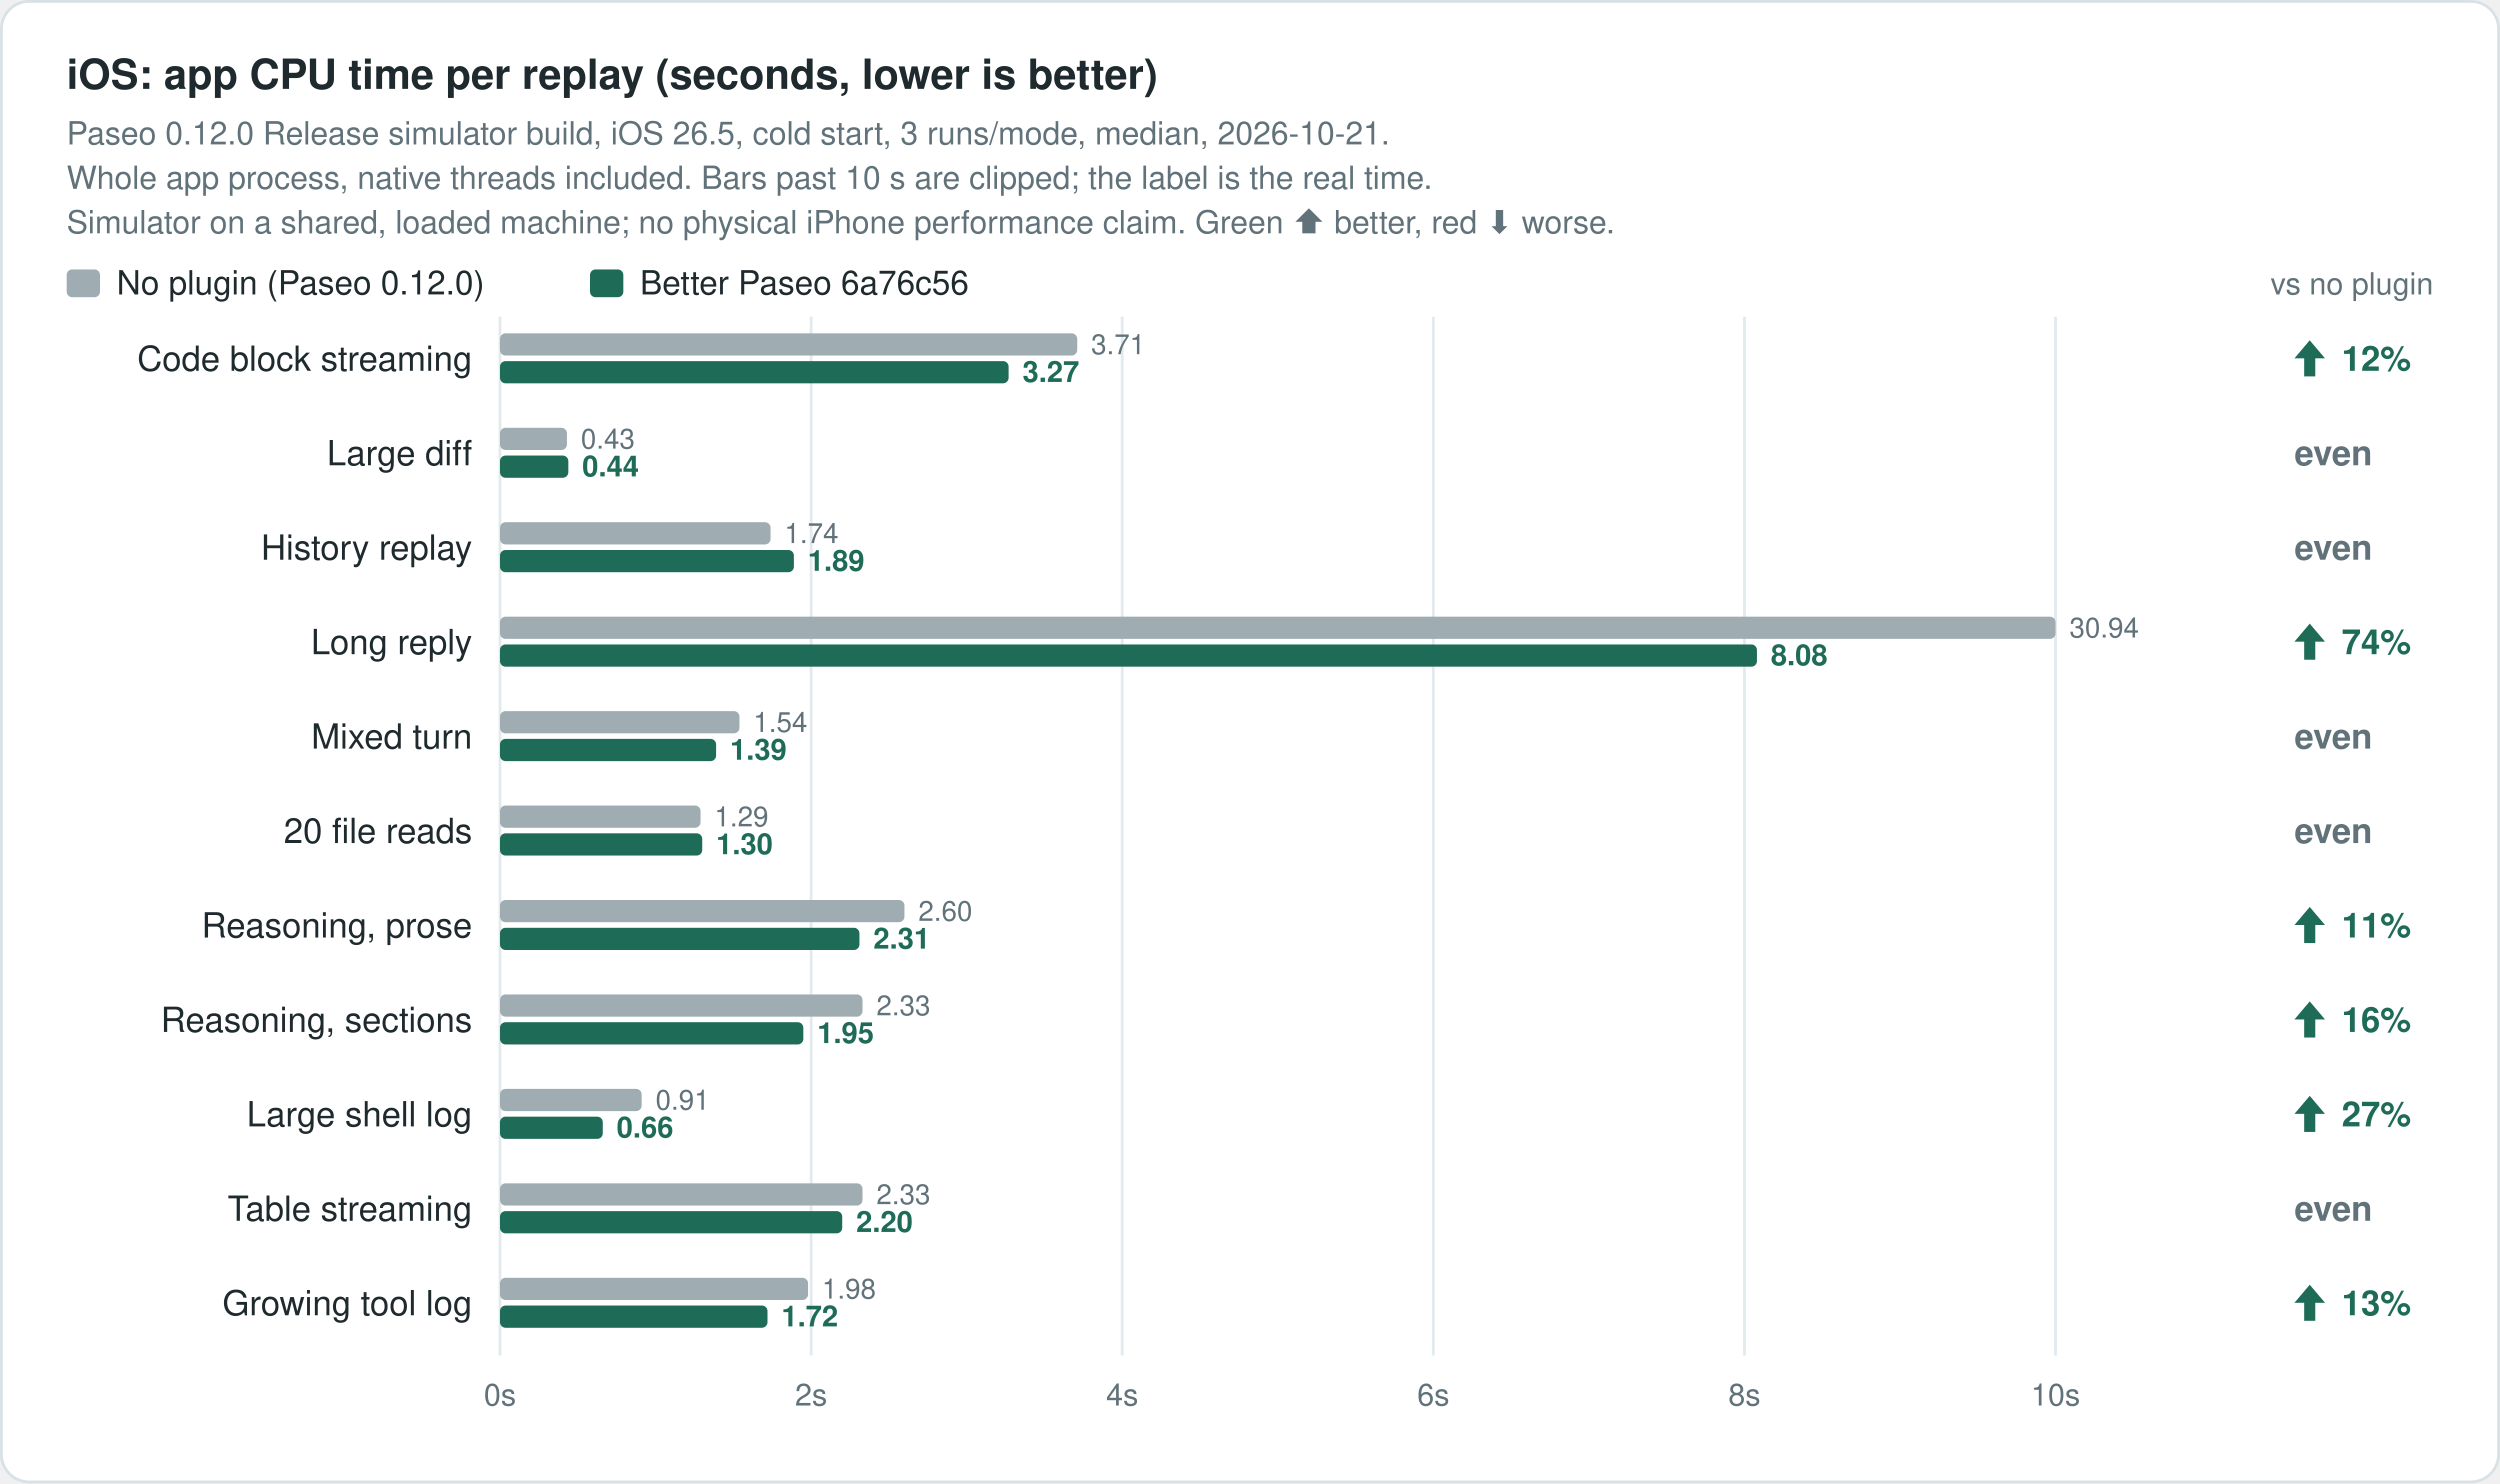
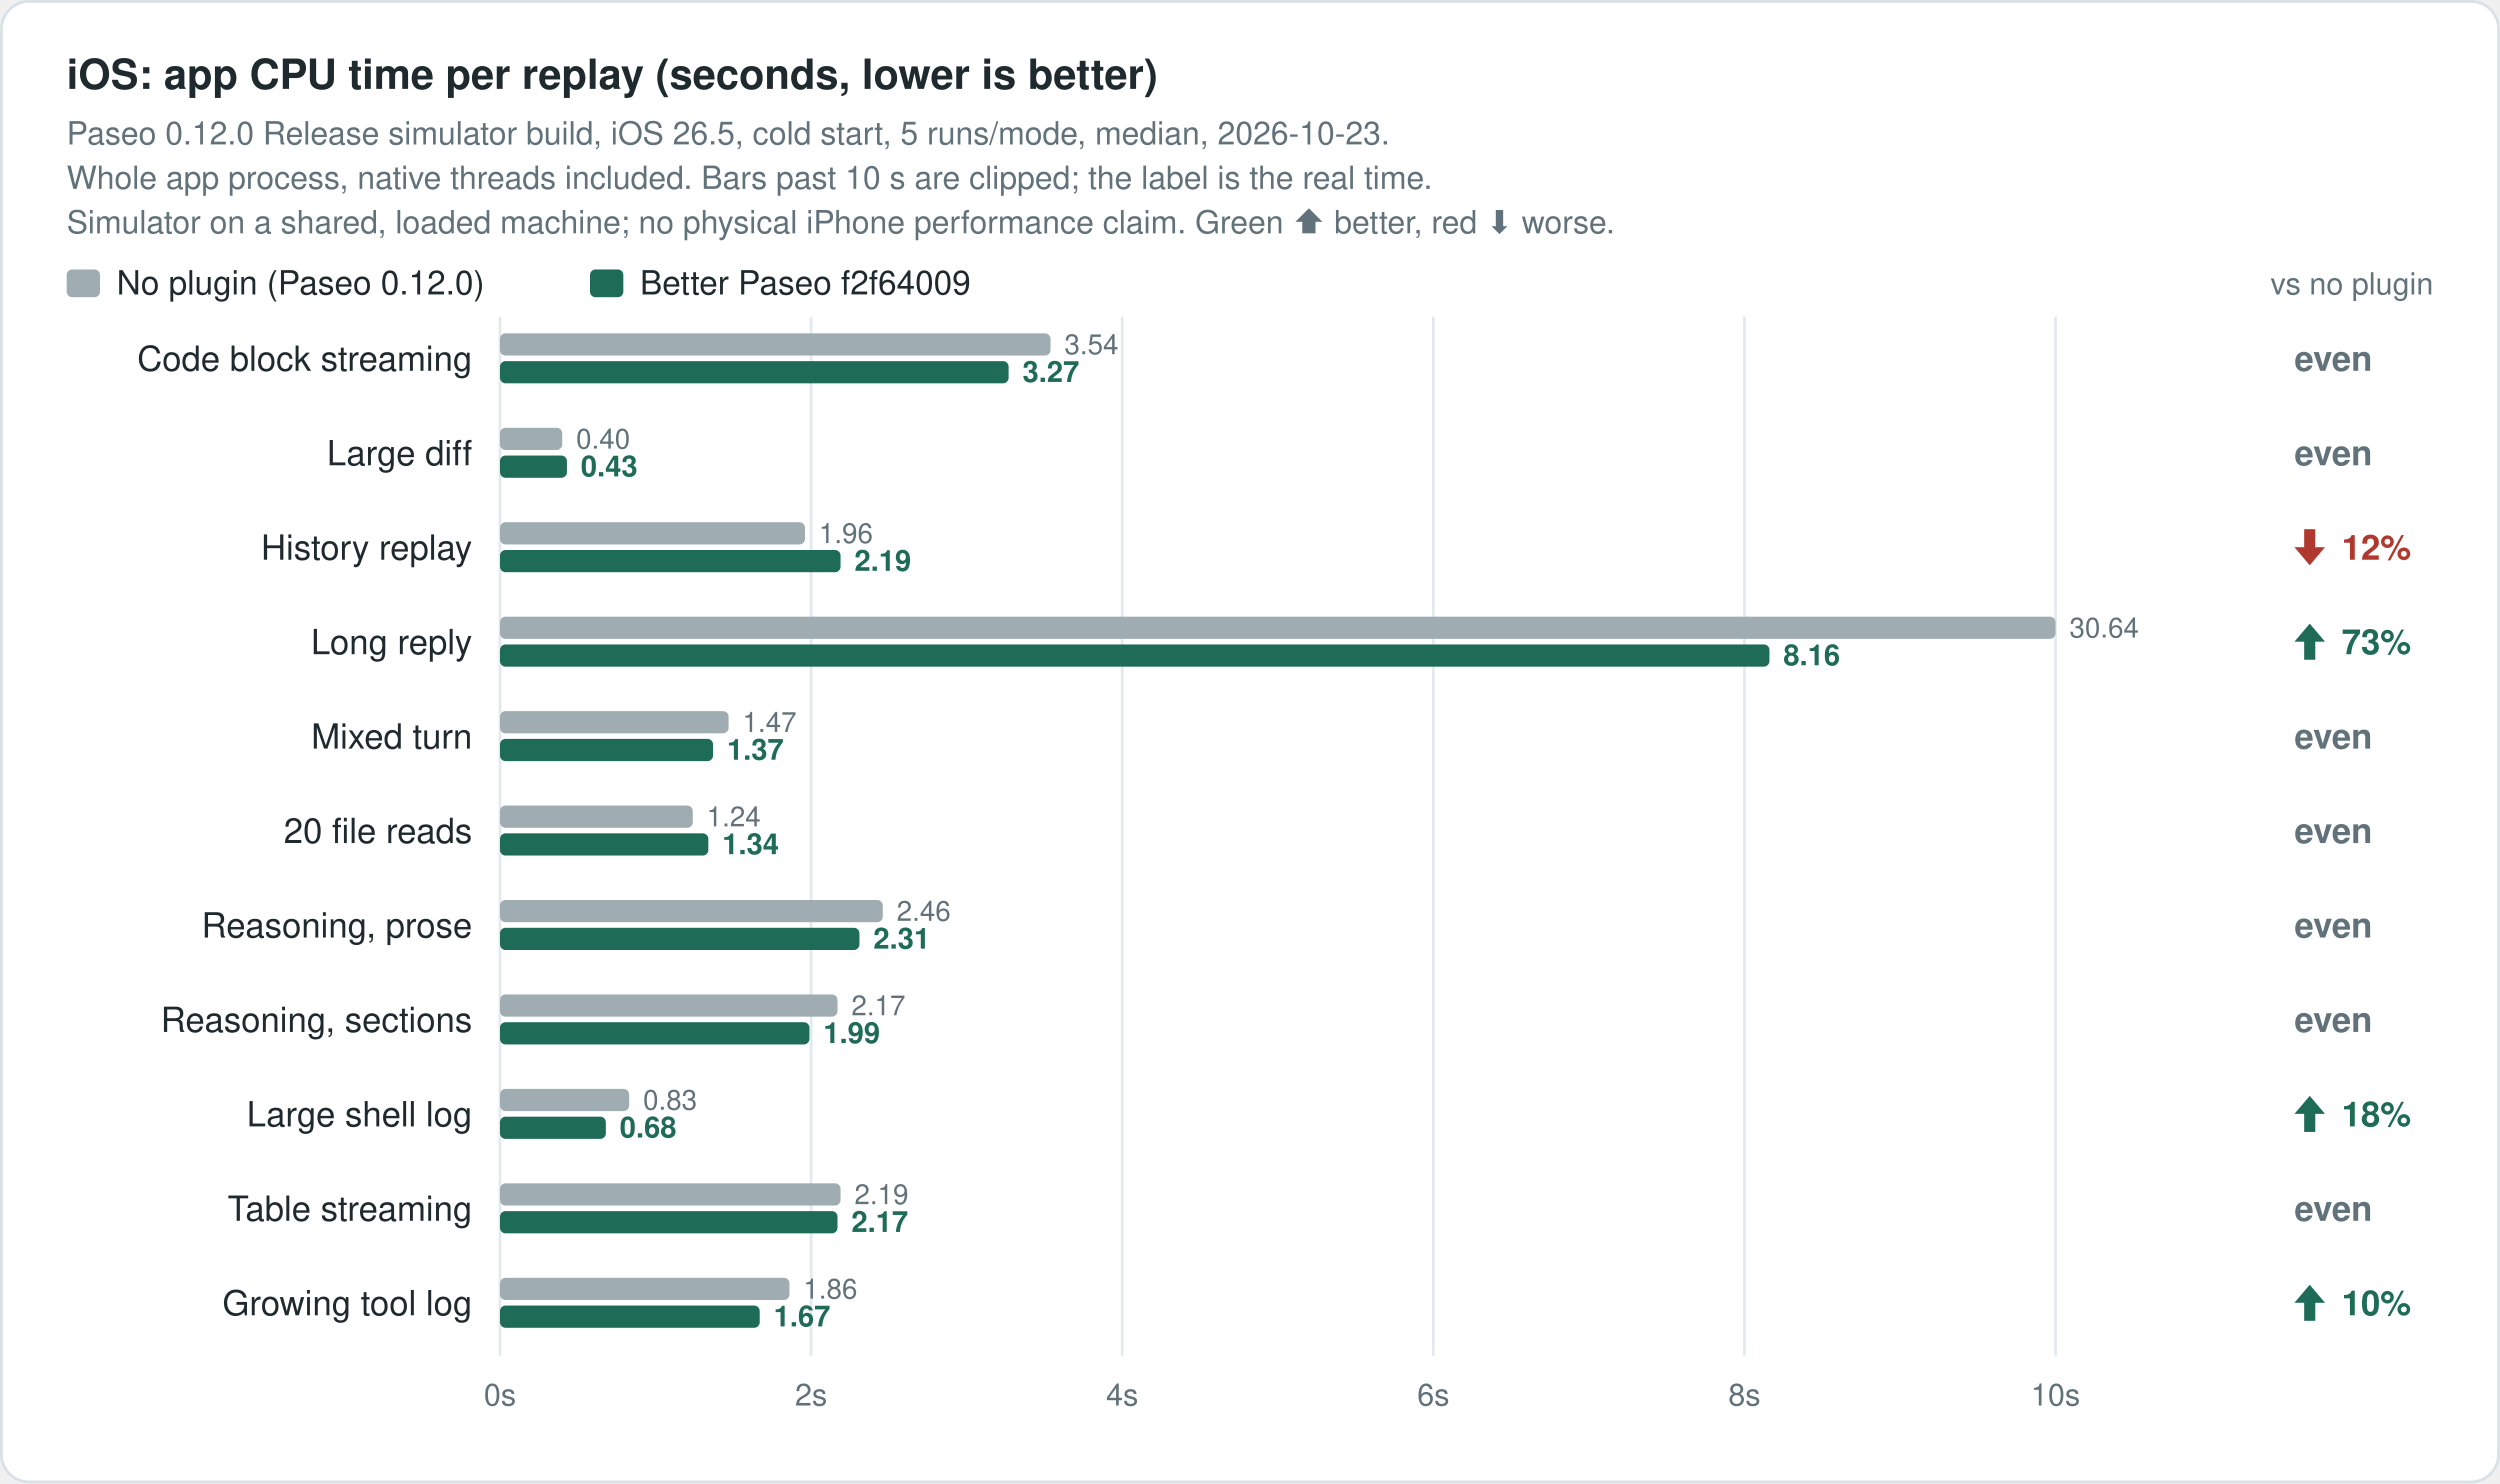
<svg xmlns="http://www.w3.org/2000/svg" viewBox="0 0 900 534" width="900" height="534" role="img">
  <rect x="0.5" y="0.5" width="899" height="533" rx="10" fill="#ffffff" stroke="#d8e1e5" />
  <text x="24.0" y="32.0" text-anchor="start" fill="#1f2a2e" font-size="15" font-weight="600" font-family="-apple-system, BlinkMacSystemFont, 'Segoe UI', Helvetica, Arial, sans-serif">iOS: app CPU time per replay (seconds, lower is better)</text>
-   <text x="24.0" y="52.0" text-anchor="start" fill="#61727a" font-size="11.5" font-weight="400" font-family="-apple-system, BlinkMacSystemFont, 'Segoe UI', Helvetica, Arial, sans-serif">Paseo 0.12.0 Release simulator build, iOS 26.5, cold start, 3 runs/mode, median, 2026-10-21.</text>
+   <text x="24.0" y="52.0" text-anchor="start" fill="#61727a" font-size="11.5" font-weight="400" font-family="-apple-system, BlinkMacSystemFont, 'Segoe UI', Helvetica, Arial, sans-serif">Paseo 0.12.0 Release simulator build, iOS 26.5, cold start, 5 runs/mode, median, 2026-10-23.</text>
  <text x="24.0" y="68.0" text-anchor="start" fill="#61727a" font-size="11.5" font-weight="400" font-family="-apple-system, BlinkMacSystemFont, 'Segoe UI', Helvetica, Arial, sans-serif">Whole app process, native threads included. Bars past 10 s are clipped; the label is the real time.</text>
  <text x="24.0" y="84.0" text-anchor="start" fill="#61727a" font-size="11.5" font-weight="400" font-family="-apple-system, BlinkMacSystemFont, 'Segoe UI', Helvetica, Arial, sans-serif">Simulator on a shared, loaded machine; no physical iPhone performance claim. Green ⬆ better, red ⬇ worse.</text>
  <rect x="24.0" y="97.0" width="12.0" height="10" rx="2" fill="#9fadb3" />
  <text x="42.0" y="106.0" text-anchor="start" fill="#1f2a2e" font-size="12" font-weight="400" font-family="-apple-system, BlinkMacSystemFont, 'Segoe UI', Helvetica, Arial, sans-serif">No plugin (Paseo 0.12.0)</text>
  <rect x="212.4" y="97.0" width="12.0" height="10" rx="2" fill="#1e6b57" />
-   <text x="230.4" y="106.0" text-anchor="start" fill="#1f2a2e" font-size="12" font-weight="400" font-family="-apple-system, BlinkMacSystemFont, 'Segoe UI', Helvetica, Arial, sans-serif">Better Paseo 6a76c56</text>
+   <text x="230.4" y="106.0" text-anchor="start" fill="#1f2a2e" font-size="12" font-weight="400" font-family="-apple-system, BlinkMacSystemFont, 'Segoe UI', Helvetica, Arial, sans-serif">Better Paseo f2f64009</text>
  <text x="876.0" y="106.0" text-anchor="end" fill="#61727a" font-size="11" font-weight="400" font-family="-apple-system, BlinkMacSystemFont, 'Segoe UI', Helvetica, Arial, sans-serif">vs no plugin</text>
  <line x1="180.0" y1="114" x2="180.0" y2="488" stroke="#e3eaed" stroke-width="1" />
  <text x="180.0" y="506.0" text-anchor="middle" fill="#61727a" font-size="11" font-weight="400" font-family="-apple-system, BlinkMacSystemFont, 'Segoe UI', Helvetica, Arial, sans-serif">0s</text>
  <line x1="292.0" y1="114" x2="292.0" y2="488" stroke="#e3eaed" stroke-width="1" />
  <text x="292.0" y="506.0" text-anchor="middle" fill="#61727a" font-size="11" font-weight="400" font-family="-apple-system, BlinkMacSystemFont, 'Segoe UI', Helvetica, Arial, sans-serif">2s</text>
  <line x1="404.0" y1="114" x2="404.0" y2="488" stroke="#e3eaed" stroke-width="1" />
  <text x="404.0" y="506.0" text-anchor="middle" fill="#61727a" font-size="11" font-weight="400" font-family="-apple-system, BlinkMacSystemFont, 'Segoe UI', Helvetica, Arial, sans-serif">4s</text>
  <line x1="516.0" y1="114" x2="516.0" y2="488" stroke="#e3eaed" stroke-width="1" />
  <text x="516.0" y="506.0" text-anchor="middle" fill="#61727a" font-size="11" font-weight="400" font-family="-apple-system, BlinkMacSystemFont, 'Segoe UI', Helvetica, Arial, sans-serif">6s</text>
  <line x1="628.0" y1="114" x2="628.0" y2="488" stroke="#e3eaed" stroke-width="1" />
  <text x="628.0" y="506.0" text-anchor="middle" fill="#61727a" font-size="11" font-weight="400" font-family="-apple-system, BlinkMacSystemFont, 'Segoe UI', Helvetica, Arial, sans-serif">8s</text>
  <line x1="740.0" y1="114" x2="740.0" y2="488" stroke="#e3eaed" stroke-width="1" />
  <text x="740.0" y="506.0" text-anchor="middle" fill="#61727a" font-size="11" font-weight="400" font-family="-apple-system, BlinkMacSystemFont, 'Segoe UI', Helvetica, Arial, sans-serif">10s</text>
  <text x="170.0" y="133.5" text-anchor="end" fill="#1f2a2e" font-size="12.5" font-weight="400" font-family="-apple-system, BlinkMacSystemFont, 'Segoe UI', Helvetica, Arial, sans-serif">Code block streaming</text>
-   <rect x="180.0" y="120.0" width="207.8" height="8" rx="2" fill="#9fadb3" />
-   <text x="392.8" y="127.5" text-anchor="start" fill="#61727a" font-size="10" font-weight="400" font-family="-apple-system, BlinkMacSystemFont, 'Segoe UI', Helvetica, Arial, sans-serif">3.71</text>
+   <rect x="180.0" y="120.0" width="198.2" height="8" rx="2" fill="#9fadb3" />
+   <text x="383.2" y="127.5" text-anchor="start" fill="#61727a" font-size="10" font-weight="400" font-family="-apple-system, BlinkMacSystemFont, 'Segoe UI', Helvetica, Arial, sans-serif">3.54</text>
  <rect x="180.0" y="130.0" width="183.1" height="8" rx="2" fill="#1e6b57" />
  <text x="368.1" y="137.5" text-anchor="start" fill="#1e6b57" font-size="10.5" font-weight="600" font-family="-apple-system, BlinkMacSystemFont, 'Segoe UI', Helvetica, Arial, sans-serif">3.27</text>
-   <path fill="#1e6b57" d="M831.5,122.5 L837.0,129.0 L833.5,129.0 L833.5,135.5 L829.5,135.5 L829.5,129.0 L826.0,129.0 Z" />
-   <text x="843.0" y="133.5" text-anchor="start" fill="#1e6b57" font-size="12.5" font-weight="600" font-family="-apple-system, BlinkMacSystemFont, 'Segoe UI', Helvetica, Arial, sans-serif">12%</text>
+   <text x="826.0" y="133.5" text-anchor="start" fill="#61727a" font-size="12.5" font-weight="600" font-family="-apple-system, BlinkMacSystemFont, 'Segoe UI', Helvetica, Arial, sans-serif">even</text>
  <text x="170.0" y="167.5" text-anchor="end" fill="#1f2a2e" font-size="12.5" font-weight="400" font-family="-apple-system, BlinkMacSystemFont, 'Segoe UI', Helvetica, Arial, sans-serif">Large diff</text>
-   <rect x="180.0" y="154.0" width="24.1" height="8" rx="2" fill="#9fadb3" />
-   <text x="209.1" y="161.5" text-anchor="start" fill="#61727a" font-size="10" font-weight="400" font-family="-apple-system, BlinkMacSystemFont, 'Segoe UI', Helvetica, Arial, sans-serif">0.43</text>
-   <rect x="180.0" y="164.0" width="24.6" height="8" rx="2" fill="#1e6b57" />
-   <text x="209.6" y="171.5" text-anchor="start" fill="#1e6b57" font-size="10.5" font-weight="600" font-family="-apple-system, BlinkMacSystemFont, 'Segoe UI', Helvetica, Arial, sans-serif">0.44</text>
+   <rect x="180.0" y="154.0" width="22.4" height="8" rx="2" fill="#9fadb3" />
+   <text x="207.4" y="161.5" text-anchor="start" fill="#61727a" font-size="10" font-weight="400" font-family="-apple-system, BlinkMacSystemFont, 'Segoe UI', Helvetica, Arial, sans-serif">0.40</text>
+   <rect x="180.0" y="164.0" width="24.1" height="8" rx="2" fill="#1e6b57" />
+   <text x="209.1" y="171.5" text-anchor="start" fill="#1e6b57" font-size="10.5" font-weight="600" font-family="-apple-system, BlinkMacSystemFont, 'Segoe UI', Helvetica, Arial, sans-serif">0.43</text>
  <text x="826.0" y="167.5" text-anchor="start" fill="#61727a" font-size="12.5" font-weight="600" font-family="-apple-system, BlinkMacSystemFont, 'Segoe UI', Helvetica, Arial, sans-serif">even</text>
  <text x="170.0" y="201.5" text-anchor="end" fill="#1f2a2e" font-size="12.5" font-weight="400" font-family="-apple-system, BlinkMacSystemFont, 'Segoe UI', Helvetica, Arial, sans-serif">History replay</text>
-   <rect x="180.0" y="188.0" width="97.4" height="8" rx="2" fill="#9fadb3" />
-   <text x="282.4" y="195.5" text-anchor="start" fill="#61727a" font-size="10" font-weight="400" font-family="-apple-system, BlinkMacSystemFont, 'Segoe UI', Helvetica, Arial, sans-serif">1.74</text>
-   <rect x="180.0" y="198.0" width="105.8" height="8" rx="2" fill="#1e6b57" />
-   <text x="290.8" y="205.5" text-anchor="start" fill="#1e6b57" font-size="10.5" font-weight="600" font-family="-apple-system, BlinkMacSystemFont, 'Segoe UI', Helvetica, Arial, sans-serif">1.89</text>
-   <text x="826.0" y="201.5" text-anchor="start" fill="#61727a" font-size="12.5" font-weight="600" font-family="-apple-system, BlinkMacSystemFont, 'Segoe UI', Helvetica, Arial, sans-serif">even</text>
+   <rect x="180.0" y="188.0" width="109.8" height="8" rx="2" fill="#9fadb3" />
+   <text x="294.8" y="195.5" text-anchor="start" fill="#61727a" font-size="10" font-weight="400" font-family="-apple-system, BlinkMacSystemFont, 'Segoe UI', Helvetica, Arial, sans-serif">1.96</text>
+   <rect x="180.0" y="198.0" width="122.6" height="8" rx="2" fill="#1e6b57" />
+   <text x="307.6" y="205.5" text-anchor="start" fill="#1e6b57" font-size="10.5" font-weight="600" font-family="-apple-system, BlinkMacSystemFont, 'Segoe UI', Helvetica, Arial, sans-serif">2.19</text>
+   <path fill="#b0392f" d="M831.5,203.5 L837.0,197.0 L833.5,197.0 L833.5,190.5 L829.5,190.5 L829.5,197.0 L826.0,197.0 Z" />
+   <text x="843.0" y="201.5" text-anchor="start" fill="#b0392f" font-size="12.5" font-weight="600" font-family="-apple-system, BlinkMacSystemFont, 'Segoe UI', Helvetica, Arial, sans-serif">12%</text>
  <text x="170.0" y="235.5" text-anchor="end" fill="#1f2a2e" font-size="12.5" font-weight="400" font-family="-apple-system, BlinkMacSystemFont, 'Segoe UI', Helvetica, Arial, sans-serif">Long reply</text>
  <rect x="180.0" y="222.0" width="560.0" height="8" rx="2" fill="#9fadb3" />
-   <text x="745.0" y="229.5" text-anchor="start" fill="#61727a" font-size="10" font-weight="400" font-family="-apple-system, BlinkMacSystemFont, 'Segoe UI', Helvetica, Arial, sans-serif">30.94</text>
-   <rect x="180.0" y="232.0" width="452.5" height="8" rx="2" fill="#1e6b57" />
-   <text x="637.5" y="239.5" text-anchor="start" fill="#1e6b57" font-size="10.5" font-weight="600" font-family="-apple-system, BlinkMacSystemFont, 'Segoe UI', Helvetica, Arial, sans-serif">8.08</text>
+   <text x="745.0" y="229.5" text-anchor="start" fill="#61727a" font-size="10" font-weight="400" font-family="-apple-system, BlinkMacSystemFont, 'Segoe UI', Helvetica, Arial, sans-serif">30.64</text>
+   <rect x="180.0" y="232.0" width="457.0" height="8" rx="2" fill="#1e6b57" />
+   <text x="642.0" y="239.5" text-anchor="start" fill="#1e6b57" font-size="10.5" font-weight="600" font-family="-apple-system, BlinkMacSystemFont, 'Segoe UI', Helvetica, Arial, sans-serif">8.16</text>
  <path fill="#1e6b57" d="M831.5,224.5 L837.0,231.0 L833.5,231.0 L833.5,237.5 L829.5,237.5 L829.5,231.0 L826.0,231.0 Z" />
-   <text x="843.0" y="235.5" text-anchor="start" fill="#1e6b57" font-size="12.5" font-weight="600" font-family="-apple-system, BlinkMacSystemFont, 'Segoe UI', Helvetica, Arial, sans-serif">74%</text>
+   <text x="843.0" y="235.5" text-anchor="start" fill="#1e6b57" font-size="12.5" font-weight="600" font-family="-apple-system, BlinkMacSystemFont, 'Segoe UI', Helvetica, Arial, sans-serif">73%</text>
  <text x="170.0" y="269.5" text-anchor="end" fill="#1f2a2e" font-size="12.5" font-weight="400" font-family="-apple-system, BlinkMacSystemFont, 'Segoe UI', Helvetica, Arial, sans-serif">Mixed turn</text>
-   <rect x="180.0" y="256.0" width="86.2" height="8" rx="2" fill="#9fadb3" />
-   <text x="271.2" y="263.5" text-anchor="start" fill="#61727a" font-size="10" font-weight="400" font-family="-apple-system, BlinkMacSystemFont, 'Segoe UI', Helvetica, Arial, sans-serif">1.54</text>
-   <rect x="180.0" y="266.0" width="77.8" height="8" rx="2" fill="#1e6b57" />
-   <text x="262.8" y="273.5" text-anchor="start" fill="#1e6b57" font-size="10.5" font-weight="600" font-family="-apple-system, BlinkMacSystemFont, 'Segoe UI', Helvetica, Arial, sans-serif">1.39</text>
+   <rect x="180.0" y="256.0" width="82.3" height="8" rx="2" fill="#9fadb3" />
+   <text x="267.3" y="263.5" text-anchor="start" fill="#61727a" font-size="10" font-weight="400" font-family="-apple-system, BlinkMacSystemFont, 'Segoe UI', Helvetica, Arial, sans-serif">1.47</text>
+   <rect x="180.0" y="266.0" width="76.7" height="8" rx="2" fill="#1e6b57" />
+   <text x="261.7" y="273.5" text-anchor="start" fill="#1e6b57" font-size="10.5" font-weight="600" font-family="-apple-system, BlinkMacSystemFont, 'Segoe UI', Helvetica, Arial, sans-serif">1.37</text>
  <text x="826.0" y="269.5" text-anchor="start" fill="#61727a" font-size="12.5" font-weight="600" font-family="-apple-system, BlinkMacSystemFont, 'Segoe UI', Helvetica, Arial, sans-serif">even</text>
  <text x="170.0" y="303.5" text-anchor="end" fill="#1f2a2e" font-size="12.5" font-weight="400" font-family="-apple-system, BlinkMacSystemFont, 'Segoe UI', Helvetica, Arial, sans-serif">20 file reads</text>
-   <rect x="180.0" y="290.0" width="72.2" height="8" rx="2" fill="#9fadb3" />
-   <text x="257.2" y="297.5" text-anchor="start" fill="#61727a" font-size="10" font-weight="400" font-family="-apple-system, BlinkMacSystemFont, 'Segoe UI', Helvetica, Arial, sans-serif">1.29</text>
-   <rect x="180.0" y="300.0" width="72.8" height="8" rx="2" fill="#1e6b57" />
-   <text x="257.8" y="307.5" text-anchor="start" fill="#1e6b57" font-size="10.5" font-weight="600" font-family="-apple-system, BlinkMacSystemFont, 'Segoe UI', Helvetica, Arial, sans-serif">1.30</text>
+   <rect x="180.0" y="290.0" width="69.4" height="8" rx="2" fill="#9fadb3" />
+   <text x="254.4" y="297.5" text-anchor="start" fill="#61727a" font-size="10" font-weight="400" font-family="-apple-system, BlinkMacSystemFont, 'Segoe UI', Helvetica, Arial, sans-serif">1.24</text>
+   <rect x="180.0" y="300.0" width="75.0" height="8" rx="2" fill="#1e6b57" />
+   <text x="260.0" y="307.5" text-anchor="start" fill="#1e6b57" font-size="10.5" font-weight="600" font-family="-apple-system, BlinkMacSystemFont, 'Segoe UI', Helvetica, Arial, sans-serif">1.34</text>
  <text x="826.0" y="303.5" text-anchor="start" fill="#61727a" font-size="12.5" font-weight="600" font-family="-apple-system, BlinkMacSystemFont, 'Segoe UI', Helvetica, Arial, sans-serif">even</text>
  <text x="170.0" y="337.5" text-anchor="end" fill="#1f2a2e" font-size="12.5" font-weight="400" font-family="-apple-system, BlinkMacSystemFont, 'Segoe UI', Helvetica, Arial, sans-serif">Reasoning, prose</text>
-   <rect x="180.0" y="324.0" width="145.6" height="8" rx="2" fill="#9fadb3" />
-   <text x="330.6" y="331.5" text-anchor="start" fill="#61727a" font-size="10" font-weight="400" font-family="-apple-system, BlinkMacSystemFont, 'Segoe UI', Helvetica, Arial, sans-serif">2.60</text>
+   <rect x="180.0" y="324.0" width="137.8" height="8" rx="2" fill="#9fadb3" />
+   <text x="322.8" y="331.5" text-anchor="start" fill="#61727a" font-size="10" font-weight="400" font-family="-apple-system, BlinkMacSystemFont, 'Segoe UI', Helvetica, Arial, sans-serif">2.46</text>
  <rect x="180.0" y="334.0" width="129.4" height="8" rx="2" fill="#1e6b57" />
  <text x="314.4" y="341.5" text-anchor="start" fill="#1e6b57" font-size="10.5" font-weight="600" font-family="-apple-system, BlinkMacSystemFont, 'Segoe UI', Helvetica, Arial, sans-serif">2.31</text>
-   <path fill="#1e6b57" d="M831.5,326.5 L837.0,333.0 L833.5,333.0 L833.5,339.5 L829.5,339.5 L829.5,333.0 L826.0,333.0 Z" />
-   <text x="843.0" y="337.5" text-anchor="start" fill="#1e6b57" font-size="12.5" font-weight="600" font-family="-apple-system, BlinkMacSystemFont, 'Segoe UI', Helvetica, Arial, sans-serif">11%</text>
+   <text x="826.0" y="337.5" text-anchor="start" fill="#61727a" font-size="12.5" font-weight="600" font-family="-apple-system, BlinkMacSystemFont, 'Segoe UI', Helvetica, Arial, sans-serif">even</text>
  <text x="170.0" y="371.5" text-anchor="end" fill="#1f2a2e" font-size="12.5" font-weight="400" font-family="-apple-system, BlinkMacSystemFont, 'Segoe UI', Helvetica, Arial, sans-serif">Reasoning, sections</text>
-   <rect x="180.0" y="358.0" width="130.5" height="8" rx="2" fill="#9fadb3" />
-   <text x="315.5" y="365.5" text-anchor="start" fill="#61727a" font-size="10" font-weight="400" font-family="-apple-system, BlinkMacSystemFont, 'Segoe UI', Helvetica, Arial, sans-serif">2.33</text>
-   <rect x="180.0" y="368.0" width="109.2" height="8" rx="2" fill="#1e6b57" />
-   <text x="294.2" y="375.5" text-anchor="start" fill="#1e6b57" font-size="10.5" font-weight="600" font-family="-apple-system, BlinkMacSystemFont, 'Segoe UI', Helvetica, Arial, sans-serif">1.95</text>
-   <path fill="#1e6b57" d="M831.5,360.5 L837.0,367.0 L833.5,367.0 L833.5,373.5 L829.5,373.5 L829.5,367.0 L826.0,367.0 Z" />
-   <text x="843.0" y="371.5" text-anchor="start" fill="#1e6b57" font-size="12.5" font-weight="600" font-family="-apple-system, BlinkMacSystemFont, 'Segoe UI', Helvetica, Arial, sans-serif">16%</text>
+   <rect x="180.0" y="358.0" width="121.5" height="8" rx="2" fill="#9fadb3" />
+   <text x="306.5" y="365.5" text-anchor="start" fill="#61727a" font-size="10" font-weight="400" font-family="-apple-system, BlinkMacSystemFont, 'Segoe UI', Helvetica, Arial, sans-serif">2.17</text>
+   <rect x="180.0" y="368.0" width="111.4" height="8" rx="2" fill="#1e6b57" />
+   <text x="296.4" y="375.5" text-anchor="start" fill="#1e6b57" font-size="10.5" font-weight="600" font-family="-apple-system, BlinkMacSystemFont, 'Segoe UI', Helvetica, Arial, sans-serif">1.99</text>
+   <text x="826.0" y="371.5" text-anchor="start" fill="#61727a" font-size="12.5" font-weight="600" font-family="-apple-system, BlinkMacSystemFont, 'Segoe UI', Helvetica, Arial, sans-serif">even</text>
  <text x="170.0" y="405.5" text-anchor="end" fill="#1f2a2e" font-size="12.5" font-weight="400" font-family="-apple-system, BlinkMacSystemFont, 'Segoe UI', Helvetica, Arial, sans-serif">Large shell log</text>
-   <rect x="180.0" y="392.0" width="51.0" height="8" rx="2" fill="#9fadb3" />
-   <text x="236.0" y="399.5" text-anchor="start" fill="#61727a" font-size="10" font-weight="400" font-family="-apple-system, BlinkMacSystemFont, 'Segoe UI', Helvetica, Arial, sans-serif">0.91</text>
-   <rect x="180.0" y="402.0" width="37.0" height="8" rx="2" fill="#1e6b57" />
-   <text x="222.0" y="409.5" text-anchor="start" fill="#1e6b57" font-size="10.5" font-weight="600" font-family="-apple-system, BlinkMacSystemFont, 'Segoe UI', Helvetica, Arial, sans-serif">0.66</text>
+   <rect x="180.0" y="392.0" width="46.5" height="8" rx="2" fill="#9fadb3" />
+   <text x="231.5" y="399.5" text-anchor="start" fill="#61727a" font-size="10" font-weight="400" font-family="-apple-system, BlinkMacSystemFont, 'Segoe UI', Helvetica, Arial, sans-serif">0.83</text>
+   <rect x="180.0" y="402.0" width="38.1" height="8" rx="2" fill="#1e6b57" />
+   <text x="223.1" y="409.5" text-anchor="start" fill="#1e6b57" font-size="10.5" font-weight="600" font-family="-apple-system, BlinkMacSystemFont, 'Segoe UI', Helvetica, Arial, sans-serif">0.68</text>
  <path fill="#1e6b57" d="M831.5,394.5 L837.0,401.0 L833.5,401.0 L833.5,407.5 L829.5,407.5 L829.5,401.0 L826.0,401.0 Z" />
-   <text x="843.0" y="405.5" text-anchor="start" fill="#1e6b57" font-size="12.5" font-weight="600" font-family="-apple-system, BlinkMacSystemFont, 'Segoe UI', Helvetica, Arial, sans-serif">27%</text>
+   <text x="843.0" y="405.5" text-anchor="start" fill="#1e6b57" font-size="12.5" font-weight="600" font-family="-apple-system, BlinkMacSystemFont, 'Segoe UI', Helvetica, Arial, sans-serif">18%</text>
  <text x="170.0" y="439.5" text-anchor="end" fill="#1f2a2e" font-size="12.5" font-weight="400" font-family="-apple-system, BlinkMacSystemFont, 'Segoe UI', Helvetica, Arial, sans-serif">Table streaming</text>
-   <rect x="180.0" y="426.0" width="130.5" height="8" rx="2" fill="#9fadb3" />
-   <text x="315.5" y="433.5" text-anchor="start" fill="#61727a" font-size="10" font-weight="400" font-family="-apple-system, BlinkMacSystemFont, 'Segoe UI', Helvetica, Arial, sans-serif">2.33</text>
-   <rect x="180.0" y="436.0" width="123.2" height="8" rx="2" fill="#1e6b57" />
-   <text x="308.2" y="443.5" text-anchor="start" fill="#1e6b57" font-size="10.5" font-weight="600" font-family="-apple-system, BlinkMacSystemFont, 'Segoe UI', Helvetica, Arial, sans-serif">2.20</text>
+   <rect x="180.0" y="426.0" width="122.6" height="8" rx="2" fill="#9fadb3" />
+   <text x="307.6" y="433.5" text-anchor="start" fill="#61727a" font-size="10" font-weight="400" font-family="-apple-system, BlinkMacSystemFont, 'Segoe UI', Helvetica, Arial, sans-serif">2.19</text>
+   <rect x="180.0" y="436.0" width="121.5" height="8" rx="2" fill="#1e6b57" />
+   <text x="306.5" y="443.5" text-anchor="start" fill="#1e6b57" font-size="10.5" font-weight="600" font-family="-apple-system, BlinkMacSystemFont, 'Segoe UI', Helvetica, Arial, sans-serif">2.17</text>
  <text x="826.0" y="439.5" text-anchor="start" fill="#61727a" font-size="12.5" font-weight="600" font-family="-apple-system, BlinkMacSystemFont, 'Segoe UI', Helvetica, Arial, sans-serif">even</text>
  <text x="170.0" y="473.5" text-anchor="end" fill="#1f2a2e" font-size="12.5" font-weight="400" font-family="-apple-system, BlinkMacSystemFont, 'Segoe UI', Helvetica, Arial, sans-serif">Growing tool log</text>
-   <rect x="180.0" y="460.0" width="110.9" height="8" rx="2" fill="#9fadb3" />
-   <text x="295.9" y="467.5" text-anchor="start" fill="#61727a" font-size="10" font-weight="400" font-family="-apple-system, BlinkMacSystemFont, 'Segoe UI', Helvetica, Arial, sans-serif">1.98</text>
-   <rect x="180.0" y="470.0" width="96.3" height="8" rx="2" fill="#1e6b57" />
-   <text x="281.3" y="477.5" text-anchor="start" fill="#1e6b57" font-size="10.5" font-weight="600" font-family="-apple-system, BlinkMacSystemFont, 'Segoe UI', Helvetica, Arial, sans-serif">1.72</text>
+   <rect x="180.0" y="460.0" width="104.2" height="8" rx="2" fill="#9fadb3" />
+   <text x="289.2" y="467.5" text-anchor="start" fill="#61727a" font-size="10" font-weight="400" font-family="-apple-system, BlinkMacSystemFont, 'Segoe UI', Helvetica, Arial, sans-serif">1.86</text>
+   <rect x="180.0" y="470.0" width="93.5" height="8" rx="2" fill="#1e6b57" />
+   <text x="278.5" y="477.5" text-anchor="start" fill="#1e6b57" font-size="10.5" font-weight="600" font-family="-apple-system, BlinkMacSystemFont, 'Segoe UI', Helvetica, Arial, sans-serif">1.67</text>
  <path fill="#1e6b57" d="M831.5,462.5 L837.0,469.0 L833.5,469.0 L833.5,475.5 L829.5,475.5 L829.5,469.0 L826.0,469.0 Z" />
-   <text x="843.0" y="473.5" text-anchor="start" fill="#1e6b57" font-size="12.5" font-weight="600" font-family="-apple-system, BlinkMacSystemFont, 'Segoe UI', Helvetica, Arial, sans-serif">13%</text>
+   <text x="843.0" y="473.5" text-anchor="start" fill="#1e6b57" font-size="12.5" font-weight="600" font-family="-apple-system, BlinkMacSystemFont, 'Segoe UI', Helvetica, Arial, sans-serif">10%</text>
</svg>
